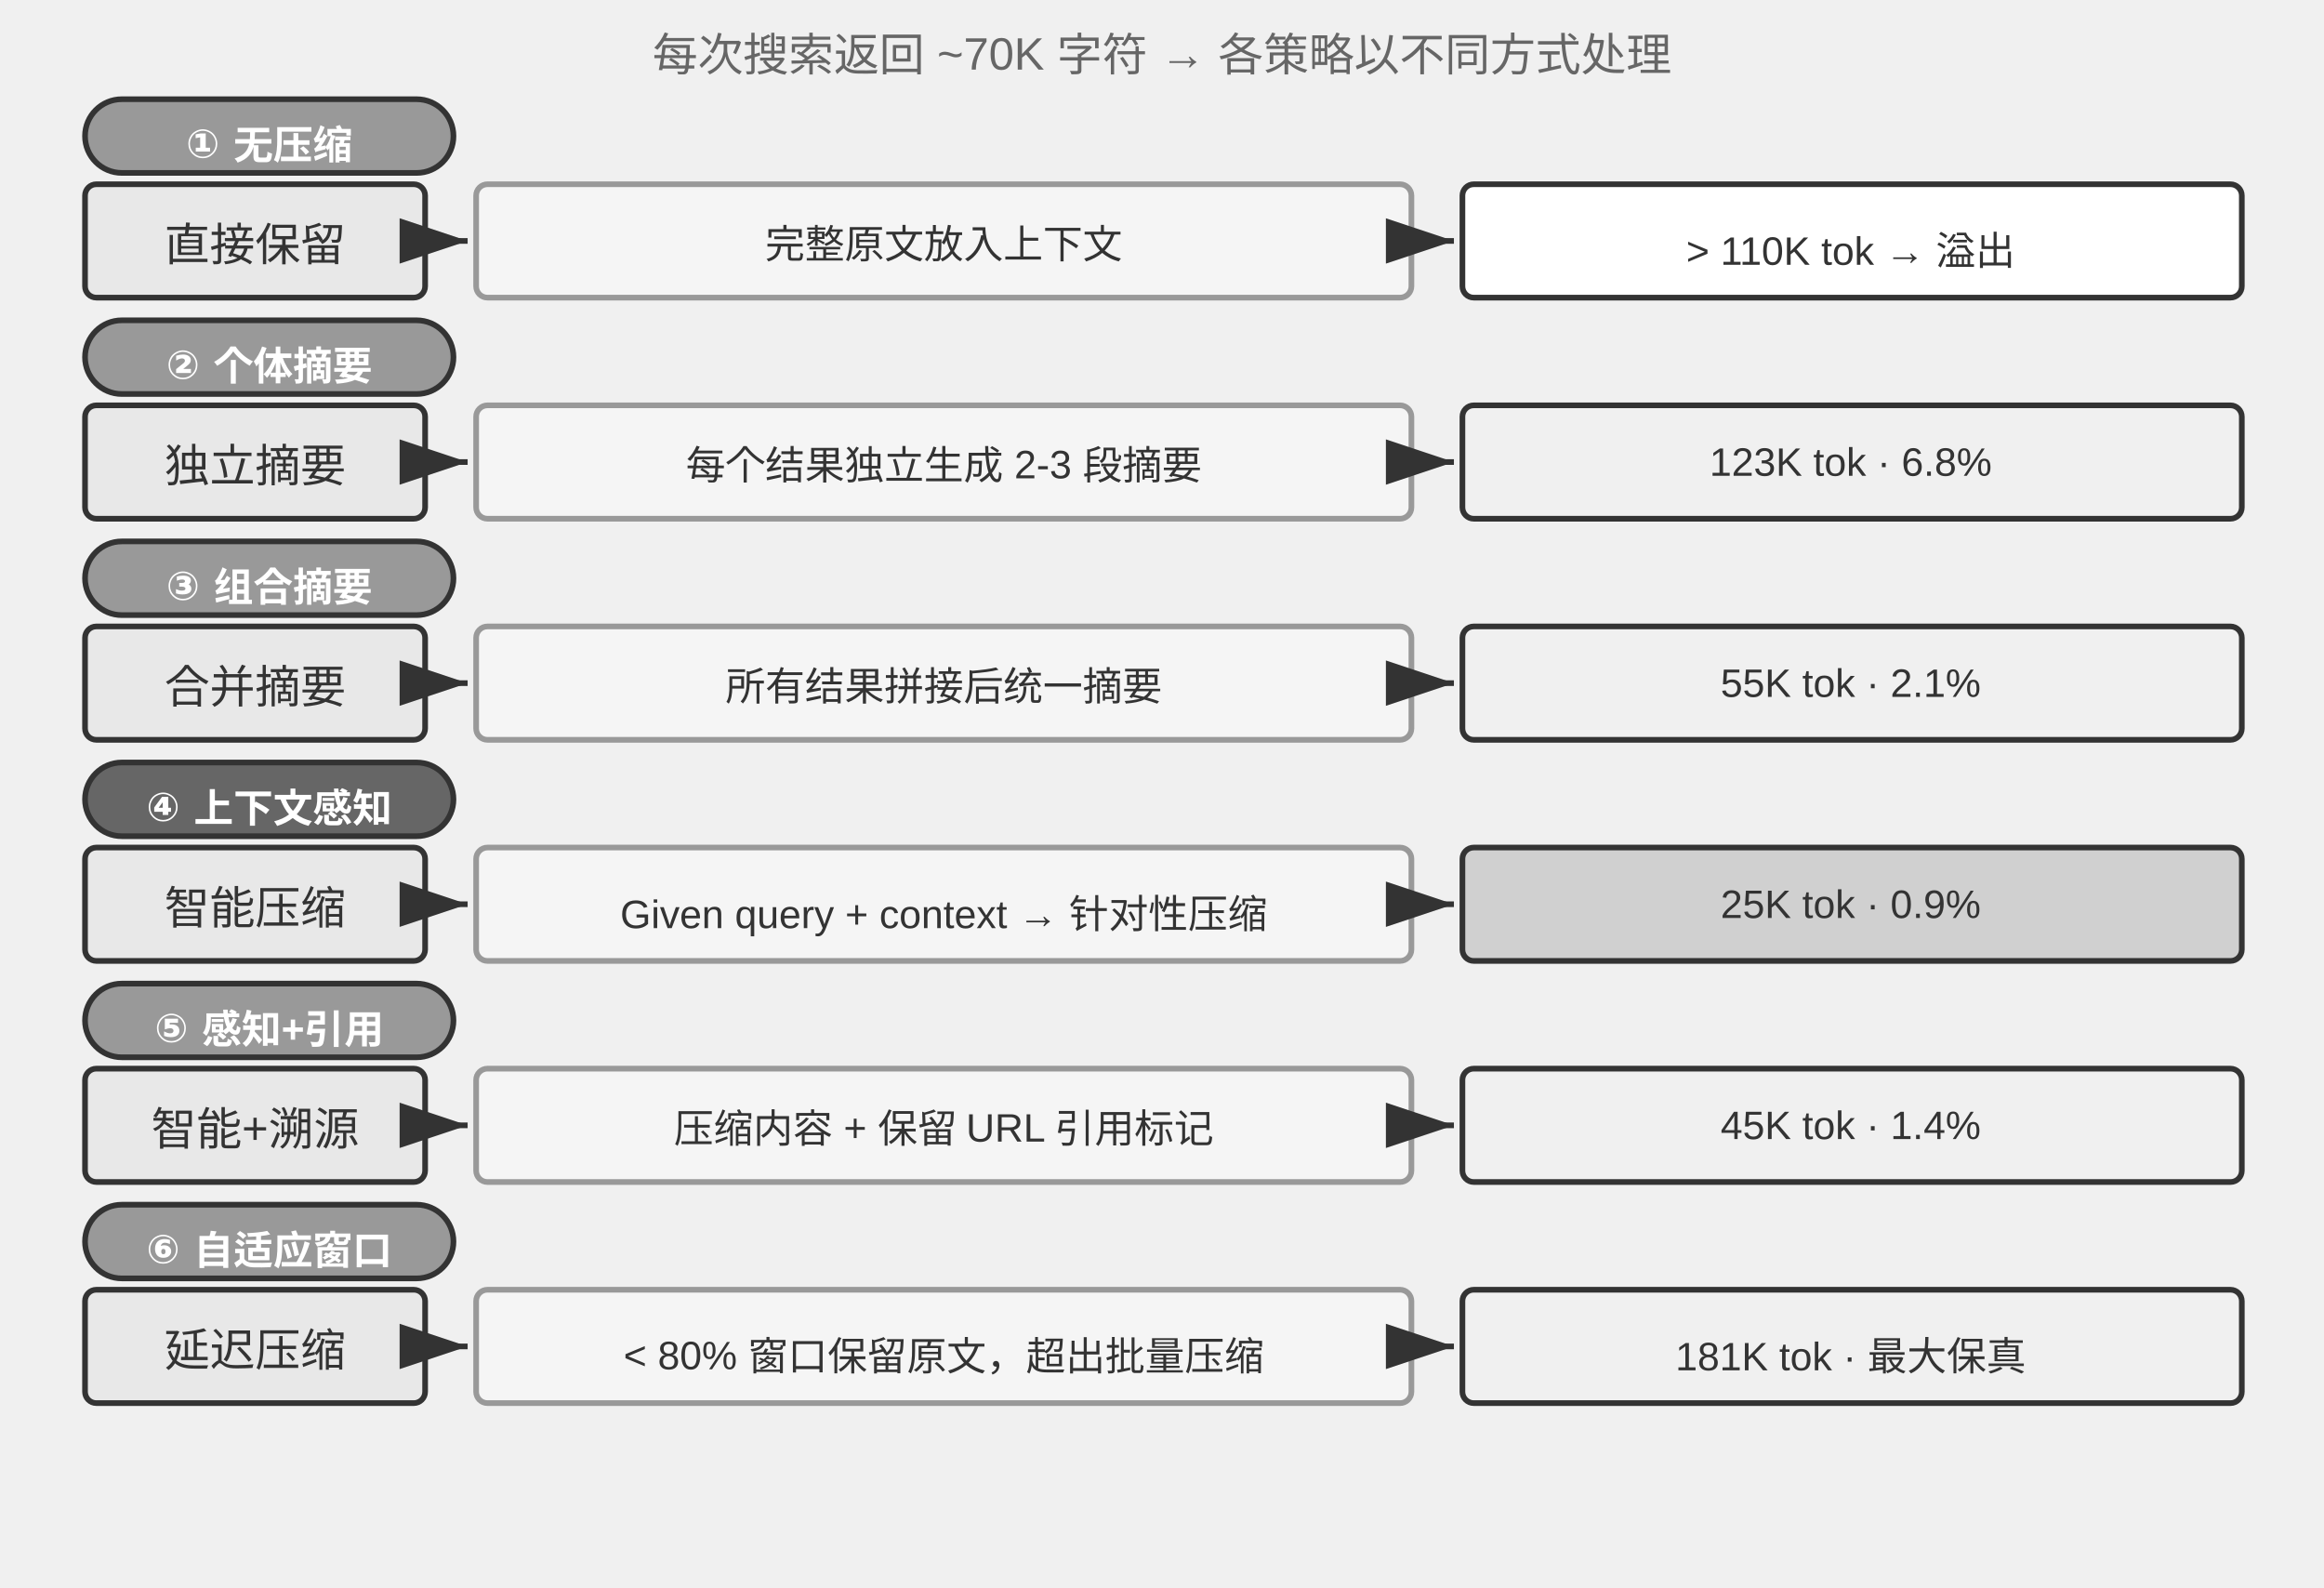
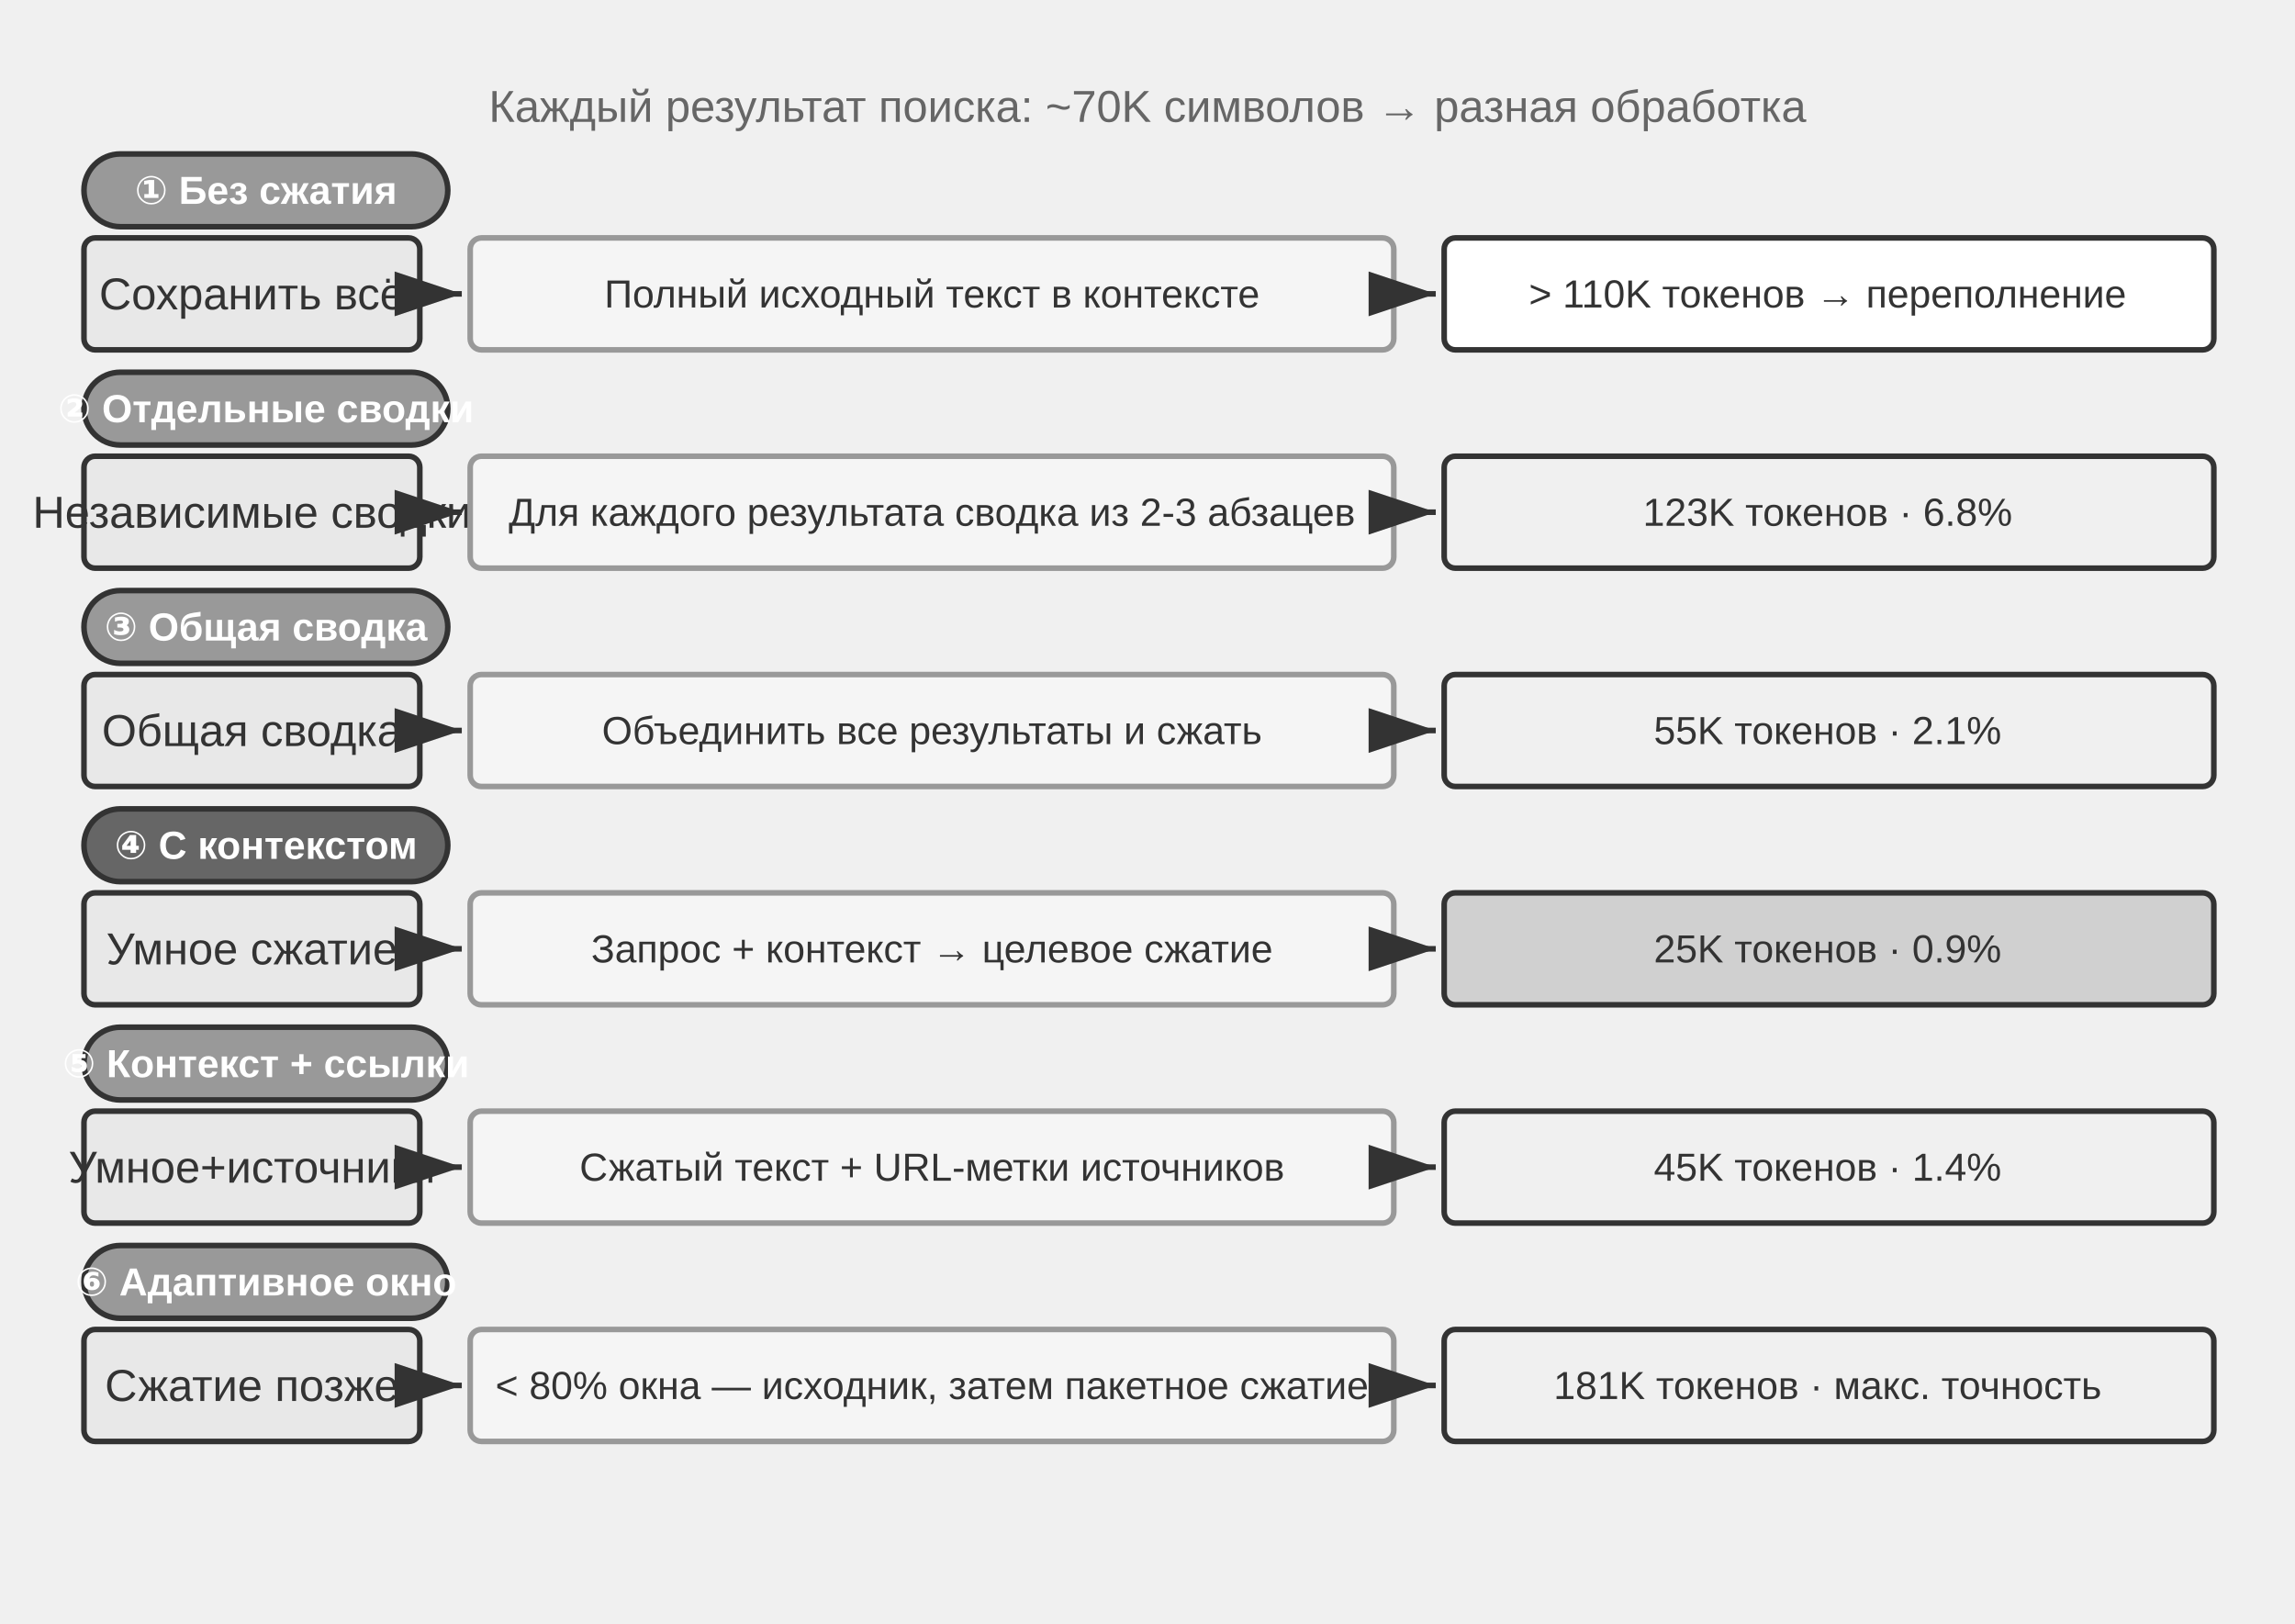
- <svg xmlns="http://www.w3.org/2000/svg" viewBox="0 40 820 560" width="820" height="560" style="background:#ffffff">
+ <svg xmlns="http://www.w3.org/2000/svg" viewBox="0 20 820 580" width="820" height="580" style="background:#ffffff">
  <defs>
    <marker id="ah" markerWidth="12" markerHeight="8" refX="12" refY="4" orient="auto">
      <polygon points="0 0, 12 4, 0 8" fill="#333333" />
    </marker>
    <marker id="ah-light" markerWidth="12" markerHeight="8" refX="12" refY="4" orient="auto">
      <polygon points="0 0, 12 4, 0 8" fill="#999999" />
    </marker>
  </defs>
-   <text x="410" y="58" font-family="Arial, 'Helvetica Neue', Helvetica, 'PingFang SC', 'Microsoft YaHei', sans-serif" font-size="16" fill="#666666" text-anchor="middle" dominant-baseline="central" font-weight="normal">每次搜索返回 ~70K 字符 → 各策略以不同方式处理</text>
+   <text x="410" y="58" font-family="Arial, 'Helvetica Neue', Helvetica, 'PingFang SC', 'Microsoft YaHei', sans-serif" font-size="16" fill="#666666" text-anchor="middle" dominant-baseline="central" font-weight="normal">Каждый результат поиска: ~70K символов → разная обработка</text>
  <rect x="30" y="75" width="130" height="26" rx="13" fill="#999999" stroke="#333333" stroke-width="2" />
-   <text x="95.0" y="88.0" font-family="Arial, 'Helvetica Neue', Helvetica, 'PingFang SC', 'Microsoft YaHei', sans-serif" font-size="14" fill="#ffffff" text-anchor="middle" dominant-baseline="central" font-weight="bold">① 无压缩</text>
+   <text x="95.0" y="88.0" font-family="Arial, 'Helvetica Neue', Helvetica, 'PingFang SC', 'Microsoft YaHei', sans-serif" font-size="14" fill="#ffffff" text-anchor="middle" dominant-baseline="central" font-weight="bold">① Без сжатия</text>
  <rect x="30" y="105" width="120" height="40" rx="4" fill="#e8e8e8" stroke="#333333" stroke-width="2" />
-   <text x="90" y="125" font-family="Arial, 'Helvetica Neue', Helvetica, 'PingFang SC', 'Microsoft YaHei', sans-serif" font-size="16" fill="#333333" text-anchor="middle" dominant-baseline="central" font-weight="normal">直接保留</text>
+   <text x="90" y="125" font-family="Arial, 'Helvetica Neue', Helvetica, 'PingFang SC', 'Microsoft YaHei', sans-serif" font-size="16" fill="#333333" text-anchor="middle" dominant-baseline="central" font-weight="normal" textLength="108.0" lengthAdjust="spacingAndGlyphs">Сохранить всё</text>
  <line x1="152" y1="125" x2="165" y2="125" stroke="#333333" stroke-width="2" marker-end="url(#ah)" />
  <rect x="168" y="105" width="330" height="40" rx="4" fill="#f5f5f5" stroke="#999999" stroke-width="2" />
-   <text x="333" y="125" font-family="Arial, 'Helvetica Neue', Helvetica, 'PingFang SC', 'Microsoft YaHei', sans-serif" font-size="14" fill="#333333" text-anchor="middle" dominant-baseline="central" font-weight="normal">完整原文放入上下文</text>
+   <text x="333" y="125" font-family="Arial, 'Helvetica Neue', Helvetica, 'PingFang SC', 'Microsoft YaHei', sans-serif" font-size="14" fill="#333333" text-anchor="middle" dominant-baseline="central" font-weight="normal">Полный исходный текст в контексте</text>
  <line x1="500" y1="125" x2="513" y2="125" stroke="#333333" stroke-width="2" marker-end="url(#ah)" />
  <rect x="516" y="105" width="275" height="40" rx="4" fill="#ffffff" stroke="#333333" stroke-width="2" />
-   <text x="653" y="125" font-family="Arial, 'Helvetica Neue', Helvetica, 'PingFang SC', 'Microsoft YaHei', sans-serif" font-size="14" fill="#333333" text-anchor="middle" dominant-baseline="central" font-weight="normal">&gt; 110K tok → 溢出</text>
+   <text x="653" y="125" font-family="Arial, 'Helvetica Neue', Helvetica, 'PingFang SC', 'Microsoft YaHei', sans-serif" font-size="14" fill="#333333" text-anchor="middle" dominant-baseline="central" font-weight="normal">&gt; 110K токенов → переполнение</text>
  <rect x="30" y="153" width="130" height="26" rx="13" fill="#999999" stroke="#333333" stroke-width="2" />
-   <text x="95.0" y="166.0" font-family="Arial, 'Helvetica Neue', Helvetica, 'PingFang SC', 'Microsoft YaHei', sans-serif" font-size="14" fill="#ffffff" text-anchor="middle" dominant-baseline="central" font-weight="bold">② 个体摘要</text>
+   <text x="95.0" y="166.0" font-family="Arial, 'Helvetica Neue', Helvetica, 'PingFang SC', 'Microsoft YaHei', sans-serif" font-size="14" fill="#ffffff" text-anchor="middle" dominant-baseline="central" font-weight="bold" textLength="118.0" lengthAdjust="spacingAndGlyphs">② Отдельные сводки</text>
  <rect x="30" y="183" width="120" height="40" rx="4" fill="#e8e8e8" stroke="#333333" stroke-width="2" />
-   <text x="90" y="203" font-family="Arial, 'Helvetica Neue', Helvetica, 'PingFang SC', 'Microsoft YaHei', sans-serif" font-size="16" fill="#333333" text-anchor="middle" dominant-baseline="central" font-weight="normal">独立摘要</text>
+   <text x="90" y="203" font-family="Arial, 'Helvetica Neue', Helvetica, 'PingFang SC', 'Microsoft YaHei', sans-serif" font-size="16" fill="#333333" text-anchor="middle" dominant-baseline="central" font-weight="normal" textLength="108.0" lengthAdjust="spacingAndGlyphs">Независимые сводки</text>
  <line x1="152" y1="203" x2="165" y2="203" stroke="#333333" stroke-width="2" marker-end="url(#ah)" />
  <rect x="168" y="183" width="330" height="40" rx="4" fill="#f5f5f5" stroke="#999999" stroke-width="2" />
-   <text x="333" y="203" font-family="Arial, 'Helvetica Neue', Helvetica, 'PingFang SC', 'Microsoft YaHei', sans-serif" font-size="14" fill="#333333" text-anchor="middle" dominant-baseline="central" font-weight="normal">每个结果独立生成 2-3 段摘要</text>
+   <text x="333" y="203" font-family="Arial, 'Helvetica Neue', Helvetica, 'PingFang SC', 'Microsoft YaHei', sans-serif" font-size="14" fill="#333333" text-anchor="middle" dominant-baseline="central" font-weight="normal" textLength="318.0" lengthAdjust="spacingAndGlyphs">Для каждого результата сводка из 2-3 абзацев</text>
  <line x1="500" y1="203" x2="513" y2="203" stroke="#333333" stroke-width="2" marker-end="url(#ah)" />
  <rect x="516" y="183" width="275" height="40" rx="4" fill="#f0f0f0" stroke="#333333" stroke-width="2" />
-   <text x="653" y="203" font-family="Arial, 'Helvetica Neue', Helvetica, 'PingFang SC', 'Microsoft YaHei', sans-serif" font-size="14" fill="#333333" text-anchor="middle" dominant-baseline="central" font-weight="normal">123K tok · 6.8%</text>
+   <text x="653" y="203" font-family="Arial, 'Helvetica Neue', Helvetica, 'PingFang SC', 'Microsoft YaHei', sans-serif" font-size="14" fill="#333333" text-anchor="middle" dominant-baseline="central" font-weight="normal">123K токенов · 6.8%</text>
  <rect x="30" y="231" width="130" height="26" rx="13" fill="#999999" stroke="#333333" stroke-width="2" />
-   <text x="95.0" y="244.0" font-family="Arial, 'Helvetica Neue', Helvetica, 'PingFang SC', 'Microsoft YaHei', sans-serif" font-size="14" fill="#ffffff" text-anchor="middle" dominant-baseline="central" font-weight="bold">③ 组合摘要</text>
+   <text x="95.0" y="244.0" font-family="Arial, 'Helvetica Neue', Helvetica, 'PingFang SC', 'Microsoft YaHei', sans-serif" font-size="14" fill="#ffffff" text-anchor="middle" dominant-baseline="central" font-weight="bold">③ Общая сводка</text>
  <rect x="30" y="261" width="120" height="40" rx="4" fill="#e8e8e8" stroke="#333333" stroke-width="2" />
-   <text x="90" y="281" font-family="Arial, 'Helvetica Neue', Helvetica, 'PingFang SC', 'Microsoft YaHei', sans-serif" font-size="16" fill="#333333" text-anchor="middle" dominant-baseline="central" font-weight="normal">合并摘要</text>
+   <text x="90" y="281" font-family="Arial, 'Helvetica Neue', Helvetica, 'PingFang SC', 'Microsoft YaHei', sans-serif" font-size="16" fill="#333333" text-anchor="middle" dominant-baseline="central" font-weight="normal" textLength="108.0" lengthAdjust="spacingAndGlyphs">Общая сводка</text>
  <line x1="152" y1="281" x2="165" y2="281" stroke="#333333" stroke-width="2" marker-end="url(#ah)" />
  <rect x="168" y="261" width="330" height="40" rx="4" fill="#f5f5f5" stroke="#999999" stroke-width="2" />
-   <text x="333" y="281" font-family="Arial, 'Helvetica Neue', Helvetica, 'PingFang SC', 'Microsoft YaHei', sans-serif" font-size="14" fill="#333333" text-anchor="middle" dominant-baseline="central" font-weight="normal">所有结果拼接后统一摘要</text>
+   <text x="333" y="281" font-family="Arial, 'Helvetica Neue', Helvetica, 'PingFang SC', 'Microsoft YaHei', sans-serif" font-size="14" fill="#333333" text-anchor="middle" dominant-baseline="central" font-weight="normal">Объединить все результаты и сжать</text>
  <line x1="500" y1="281" x2="513" y2="281" stroke="#333333" stroke-width="2" marker-end="url(#ah)" />
  <rect x="516" y="261" width="275" height="40" rx="4" fill="#f0f0f0" stroke="#333333" stroke-width="2" />
-   <text x="653" y="281" font-family="Arial, 'Helvetica Neue', Helvetica, 'PingFang SC', 'Microsoft YaHei', sans-serif" font-size="14" fill="#333333" text-anchor="middle" dominant-baseline="central" font-weight="normal">55K tok · 2.1%</text>
+   <text x="653" y="281" font-family="Arial, 'Helvetica Neue', Helvetica, 'PingFang SC', 'Microsoft YaHei', sans-serif" font-size="14" fill="#333333" text-anchor="middle" dominant-baseline="central" font-weight="normal">55K токенов · 2.1%</text>
  <rect x="30" y="309" width="130" height="26" rx="13" fill="#666666" stroke="#333333" stroke-width="2" />
-   <text x="95.0" y="322.0" font-family="Arial, 'Helvetica Neue', Helvetica, 'PingFang SC', 'Microsoft YaHei', sans-serif" font-size="14" fill="#ffffff" text-anchor="middle" dominant-baseline="central" font-weight="bold">④ 上下文感知</text>
+   <text x="95.0" y="322.0" font-family="Arial, 'Helvetica Neue', Helvetica, 'PingFang SC', 'Microsoft YaHei', sans-serif" font-size="14" fill="#ffffff" text-anchor="middle" dominant-baseline="central" font-weight="bold">④ С контекстом</text>
  <rect x="30" y="339" width="120" height="40" rx="4" fill="#e8e8e8" stroke="#333333" stroke-width="2" />
-   <text x="90" y="359" font-family="Arial, 'Helvetica Neue', Helvetica, 'PingFang SC', 'Microsoft YaHei', sans-serif" font-size="16" fill="#333333" text-anchor="middle" dominant-baseline="central" font-weight="normal">智能压缩</text>
+   <text x="90" y="359" font-family="Arial, 'Helvetica Neue', Helvetica, 'PingFang SC', 'Microsoft YaHei', sans-serif" font-size="16" fill="#333333" text-anchor="middle" dominant-baseline="central" font-weight="normal" textLength="108.0" lengthAdjust="spacingAndGlyphs">Умное сжатие</text>
  <line x1="152" y1="359" x2="165" y2="359" stroke="#333333" stroke-width="2" marker-end="url(#ah)" />
  <rect x="168" y="339" width="330" height="40" rx="4" fill="#f5f5f5" stroke="#999999" stroke-width="2" />
-   <text x="333" y="359" font-family="Arial, 'Helvetica Neue', Helvetica, 'PingFang SC', 'Microsoft YaHei', sans-serif" font-size="14" fill="#333333" text-anchor="middle" dominant-baseline="central" font-weight="normal">Given query + context → 针对性压缩</text>
+   <text x="333" y="359" font-family="Arial, 'Helvetica Neue', Helvetica, 'PingFang SC', 'Microsoft YaHei', sans-serif" font-size="14" fill="#333333" text-anchor="middle" dominant-baseline="central" font-weight="normal">Запрос + контекст → целевое сжатие</text>
  <line x1="500" y1="359" x2="513" y2="359" stroke="#333333" stroke-width="2" marker-end="url(#ah)" />
  <rect x="516" y="339" width="275" height="40" rx="4" fill="#d0d0d0" stroke="#333333" stroke-width="2" />
-   <text x="653" y="359" font-family="Arial, 'Helvetica Neue', Helvetica, 'PingFang SC', 'Microsoft YaHei', sans-serif" font-size="14" fill="#333333" text-anchor="middle" dominant-baseline="central" font-weight="normal">25K tok · 0.9%</text>
+   <text x="653" y="359" font-family="Arial, 'Helvetica Neue', Helvetica, 'PingFang SC', 'Microsoft YaHei', sans-serif" font-size="14" fill="#333333" text-anchor="middle" dominant-baseline="central" font-weight="normal">25K токенов · 0.9%</text>
  <rect x="30" y="387" width="130" height="26" rx="13" fill="#999999" stroke="#333333" stroke-width="2" />
-   <text x="95.0" y="400.0" font-family="Arial, 'Helvetica Neue', Helvetica, 'PingFang SC', 'Microsoft YaHei', sans-serif" font-size="14" fill="#ffffff" text-anchor="middle" dominant-baseline="central" font-weight="bold">⑤ 感知+引用</text>
+   <text x="95.0" y="400.0" font-family="Arial, 'Helvetica Neue', Helvetica, 'PingFang SC', 'Microsoft YaHei', sans-serif" font-size="14" fill="#ffffff" text-anchor="middle" dominant-baseline="central" font-weight="bold" textLength="118.0" lengthAdjust="spacingAndGlyphs">⑤ Контекст + ссылки</text>
  <rect x="30" y="417" width="120" height="40" rx="4" fill="#e8e8e8" stroke="#333333" stroke-width="2" />
-   <text x="90" y="437" font-family="Arial, 'Helvetica Neue', Helvetica, 'PingFang SC', 'Microsoft YaHei', sans-serif" font-size="16" fill="#333333" text-anchor="middle" dominant-baseline="central" font-weight="normal">智能+溯源</text>
+   <text x="90" y="437" font-family="Arial, 'Helvetica Neue', Helvetica, 'PingFang SC', 'Microsoft YaHei', sans-serif" font-size="16" fill="#333333" text-anchor="middle" dominant-baseline="central" font-weight="normal" textLength="108.0" lengthAdjust="spacingAndGlyphs">Умное+источники</text>
  <line x1="152" y1="437" x2="165" y2="437" stroke="#333333" stroke-width="2" marker-end="url(#ah)" />
  <rect x="168" y="417" width="330" height="40" rx="4" fill="#f5f5f5" stroke="#999999" stroke-width="2" />
-   <text x="333" y="437" font-family="Arial, 'Helvetica Neue', Helvetica, 'PingFang SC', 'Microsoft YaHei', sans-serif" font-size="14" fill="#333333" text-anchor="middle" dominant-baseline="central" font-weight="normal">压缩内容 + 保留 URL 引用标记</text>
+   <text x="333" y="437" font-family="Arial, 'Helvetica Neue', Helvetica, 'PingFang SC', 'Microsoft YaHei', sans-serif" font-size="14" fill="#333333" text-anchor="middle" dominant-baseline="central" font-weight="normal">Сжатый текст + URL-метки источников</text>
  <line x1="500" y1="437" x2="513" y2="437" stroke="#333333" stroke-width="2" marker-end="url(#ah)" />
  <rect x="516" y="417" width="275" height="40" rx="4" fill="#f0f0f0" stroke="#333333" stroke-width="2" />
-   <text x="653" y="437" font-family="Arial, 'Helvetica Neue', Helvetica, 'PingFang SC', 'Microsoft YaHei', sans-serif" font-size="14" fill="#333333" text-anchor="middle" dominant-baseline="central" font-weight="normal">45K tok · 1.4%</text>
+   <text x="653" y="437" font-family="Arial, 'Helvetica Neue', Helvetica, 'PingFang SC', 'Microsoft YaHei', sans-serif" font-size="14" fill="#333333" text-anchor="middle" dominant-baseline="central" font-weight="normal">45K токенов · 1.4%</text>
  <rect x="30" y="465" width="130" height="26" rx="13" fill="#999999" stroke="#333333" stroke-width="2" />
-   <text x="95.0" y="478.0" font-family="Arial, 'Helvetica Neue', Helvetica, 'PingFang SC', 'Microsoft YaHei', sans-serif" font-size="14" fill="#ffffff" text-anchor="middle" dominant-baseline="central" font-weight="bold">⑥ 自适应窗口</text>
+   <text x="95.0" y="478.0" font-family="Arial, 'Helvetica Neue', Helvetica, 'PingFang SC', 'Microsoft YaHei', sans-serif" font-size="14" fill="#ffffff" text-anchor="middle" dominant-baseline="central" font-weight="bold" textLength="118.0" lengthAdjust="spacingAndGlyphs">⑥ Адаптивное окно</text>
  <rect x="30" y="495" width="120" height="40" rx="4" fill="#e8e8e8" stroke="#333333" stroke-width="2" />
-   <text x="90" y="515" font-family="Arial, 'Helvetica Neue', Helvetica, 'PingFang SC', 'Microsoft YaHei', sans-serif" font-size="16" fill="#333333" text-anchor="middle" dominant-baseline="central" font-weight="normal">延迟压缩</text>
+   <text x="90" y="515" font-family="Arial, 'Helvetica Neue', Helvetica, 'PingFang SC', 'Microsoft YaHei', sans-serif" font-size="16" fill="#333333" text-anchor="middle" dominant-baseline="central" font-weight="normal" textLength="108.0" lengthAdjust="spacingAndGlyphs">Сжатие позже</text>
  <line x1="152" y1="515" x2="165" y2="515" stroke="#333333" stroke-width="2" marker-end="url(#ah)" />
  <rect x="168" y="495" width="330" height="40" rx="4" fill="#f5f5f5" stroke="#999999" stroke-width="2" />
-   <text x="333" y="515" font-family="Arial, 'Helvetica Neue', Helvetica, 'PingFang SC', 'Microsoft YaHei', sans-serif" font-size="14" fill="#333333" text-anchor="middle" dominant-baseline="central" font-weight="normal">&lt; 80% 窗口保留原文，超出批量压缩</text>
+   <text x="333" y="515" font-family="Arial, 'Helvetica Neue', Helvetica, 'PingFang SC', 'Microsoft YaHei', sans-serif" font-size="14" fill="#333333" text-anchor="middle" dominant-baseline="central" font-weight="normal" textLength="318.0" lengthAdjust="spacingAndGlyphs">&lt; 80% окна — исходник, затем пакетное сжатие</text>
  <line x1="500" y1="515" x2="513" y2="515" stroke="#333333" stroke-width="2" marker-end="url(#ah)" />
  <rect x="516" y="495" width="275" height="40" rx="4" fill="#f0f0f0" stroke="#333333" stroke-width="2" />
-   <text x="653" y="515" font-family="Arial, 'Helvetica Neue', Helvetica, 'PingFang SC', 'Microsoft YaHei', sans-serif" font-size="14" fill="#333333" text-anchor="middle" dominant-baseline="central" font-weight="normal">181K tok · 最大保真</text>
+   <text x="653" y="515" font-family="Arial, 'Helvetica Neue', Helvetica, 'PingFang SC', 'Microsoft YaHei', sans-serif" font-size="14" fill="#333333" text-anchor="middle" dominant-baseline="central" font-weight="normal">181K токенов · макс. точность</text>
</svg>
